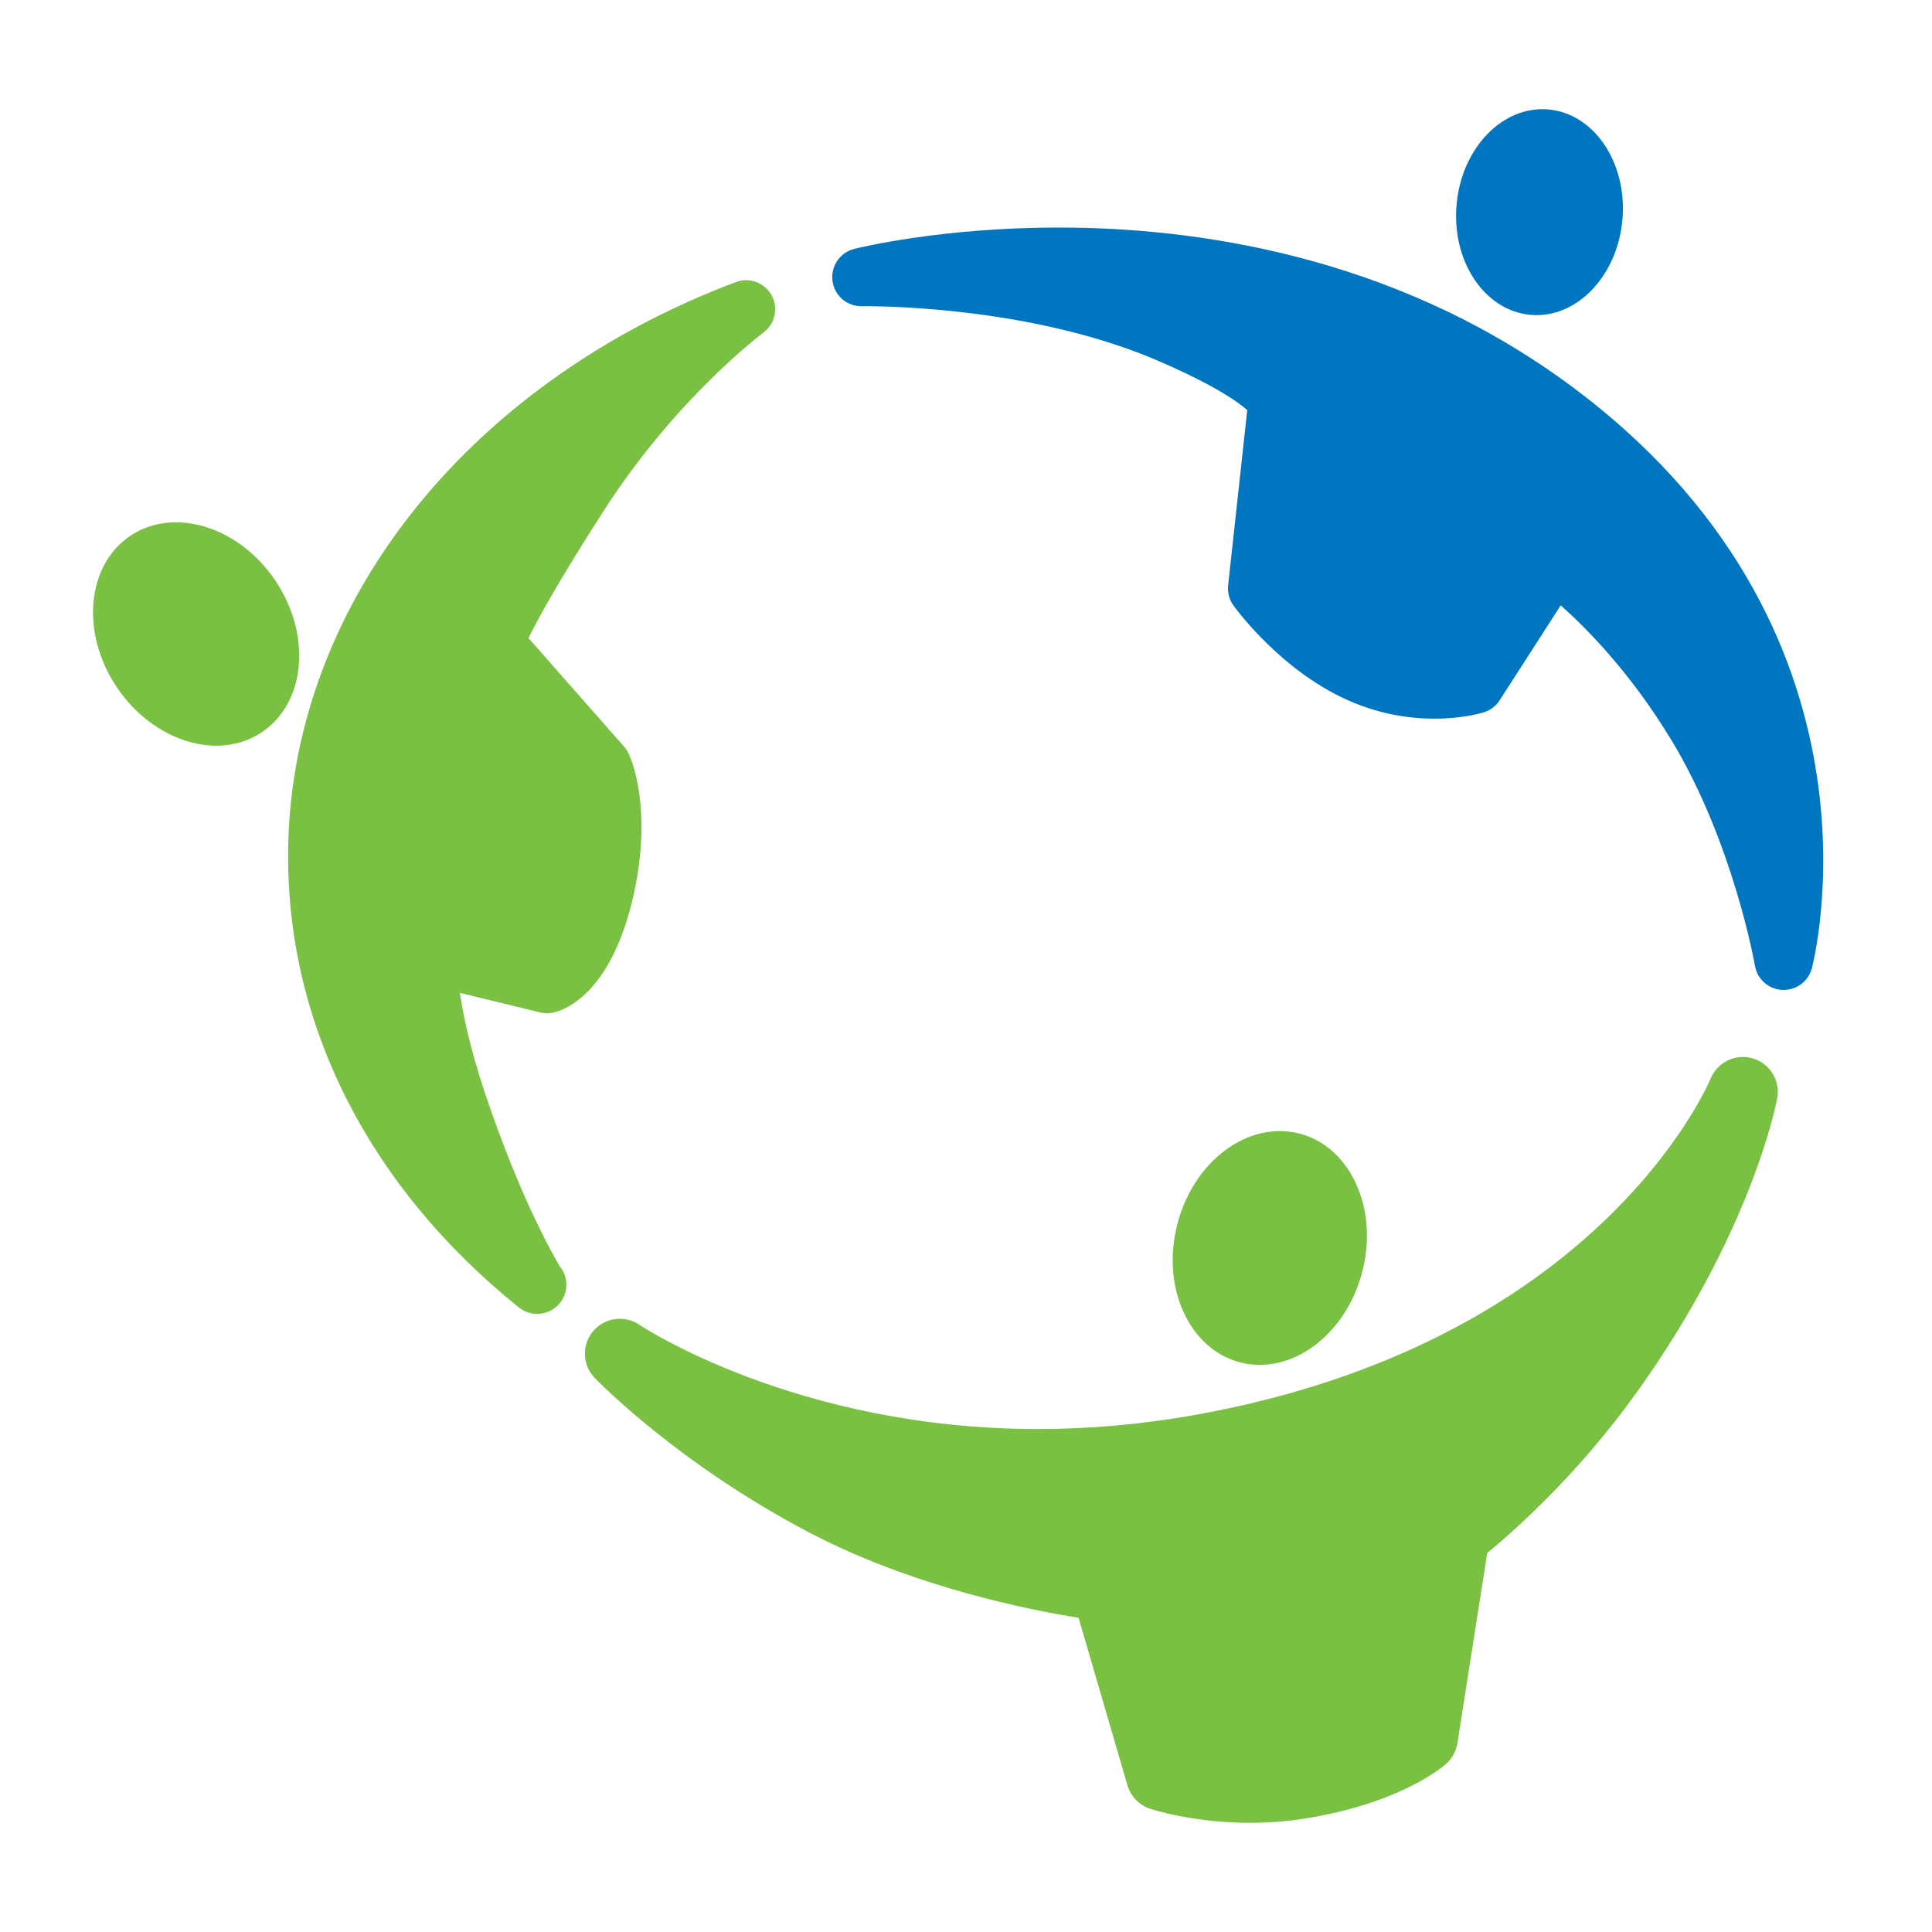
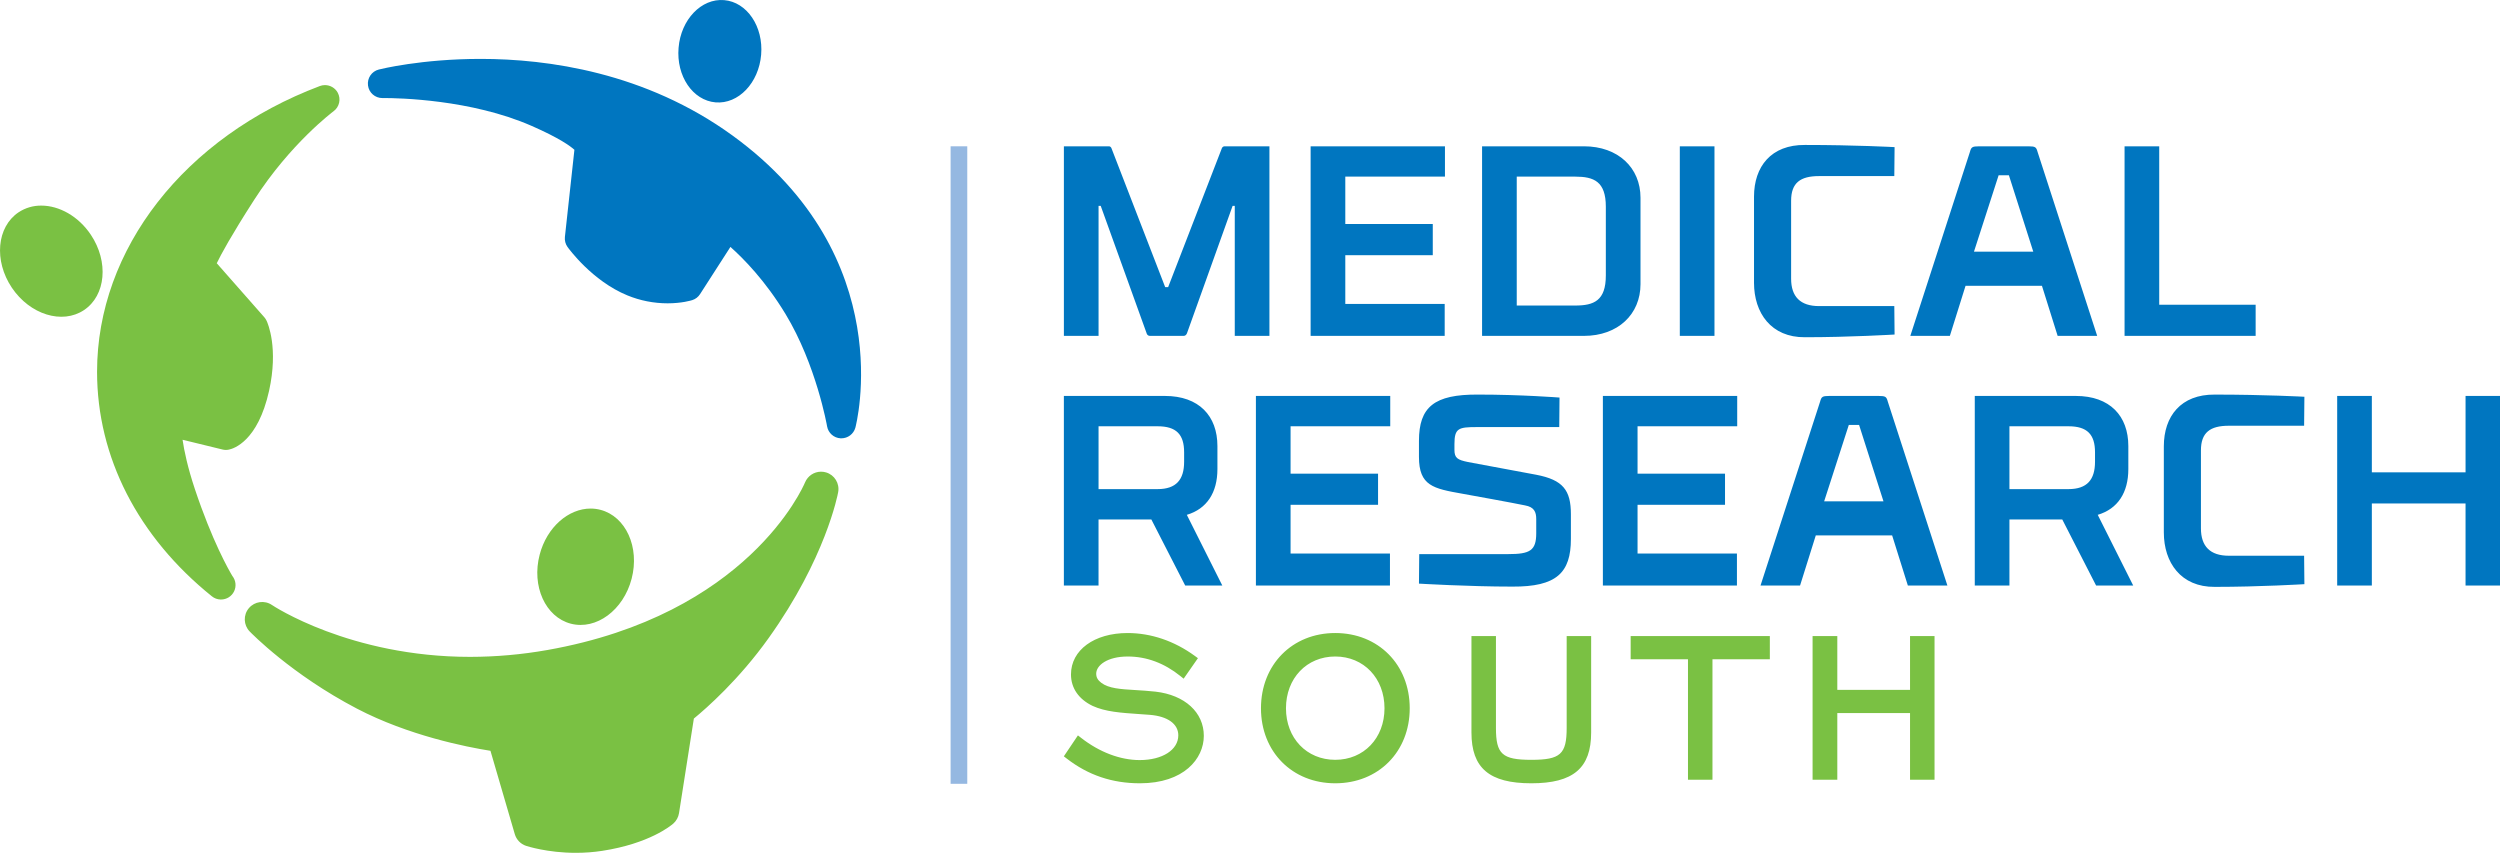
- <svg xmlns="http://www.w3.org/2000/svg" version="1.1" id="Layer_1" x="0px" y="0px" width="103.833px" height="103.833px" viewBox="-2.333 -1.833 103.833 103.833" enable-background="new -2.333 -1.833 103.833 103.833" xml:space="preserve">
-   <g>
-     <g>
-       <g>
-         <g>
-           <path fill="#7AC143" d="M91.874,55.05c-0.92-0.275-1.894,0.189-2.269,1.078c-0.244,0.577-6.237,14.282-27.834,18.105      c-2.776,0.488-5.579,0.736-8.33,0.736c-12.993,0-21.325-5.546-21.402-5.6c-0.793-0.54-1.875-0.398-2.494,0.339      c-0.621,0.733-0.587,1.821,0.082,2.513c0.182,0.188,4.514,4.641,11.584,8.338c5.565,2.906,11.807,4.139,14.422,4.555      l2.628,9.005c0.175,0.591,0.625,1.06,1.208,1.256c0.096,0.032,2.313,0.757,5.377,0.757c0.968,0,1.926-0.07,2.856-0.215      c5.093-0.783,7.427-2.727,7.677-2.945c0.328-0.291,0.545-0.685,0.614-1.117l1.604-10.223c1.385-1.137,4.869-4.197,8.071-8.684      c6.15-8.604,7.464-15.477,7.514-15.762C93.357,56.241,92.791,55.324,91.874,55.05z" />
-         </g>
-         <g>
-           <path fill="#7AC143" d="M64.311,71.386c2.746,0.713,5.683-1.459,6.567-4.857c0.885-3.396-0.622-6.721-3.365-7.438      c-2.746-0.714-5.688,1.454-6.567,4.852C60.058,67.334,61.565,70.667,64.311,71.386z" />
-         </g>
-       </g>
-     </g>
-     <g>
-       <g>
-         <g>
-           <path fill="#7AC143" d="M39.141,14.045c-0.377-0.688-1.198-0.993-1.927-0.72C22.595,18.841,13.15,30.951,13.15,44.181      c0,9.208,4.404,17.815,12.398,24.25c0.274,0.225,0.6,0.334,0.931,0.348c0.021,0,0.043,0,0.063,0      c0.865,0,1.565-0.701,1.565-1.565c0-0.371-0.131-0.709-0.346-0.978c-0.4-0.666-2.183-3.789-4.059-9.414      c-0.767-2.309-1.141-4.078-1.32-5.295l4.314,1.052c0.225,0.058,0.457,0.062,0.682,0.012c0.512-0.101,3.132-0.892,4.346-6.349      c1.024-4.609-0.129-7.28-0.268-7.568c-0.062-0.134-0.144-0.261-0.242-0.374l-5.14-5.837c0.453-0.938,1.532-2.943,4.029-6.828      c3.927-6.111,8.54-9.55,8.586-9.586C39.318,15.586,39.511,14.731,39.141,14.045z" />
-         </g>
-         <g>
-           <path fill="#7AC143" d="M12.474,29.383c-1.955-2.917-5.446-3.997-7.803-2.421C2.316,28.544,1.99,32.186,3.942,35.1      c1.955,2.912,5.447,3.997,7.801,2.418C14.099,35.938,14.424,32.296,12.474,29.383z" />
-         </g>
-       </g>
-     </g>
-     <g>
-       <path fill="#0076C0" d="M79.941,15.09c2.463,0.207,4.667-2.095,4.923-5.146c0.257-3.047-1.532-5.688-3.997-5.896    c-2.46-0.208-4.669,2.098-4.92,5.146C75.688,12.243,77.475,14.882,79.941,15.09z" />
-       <path fill="#0076C0" d="M81.782,18.677c-9.42-6.842-19.993-8.281-27.201-8.281c-6.416,0-10.824,1.104-11.008,1.148    c-0.77,0.197-1.271,0.938-1.164,1.724c0.1,0.778,0.764,1.357,1.549,1.357h0.022l0.179-0.002c1.513,0,9.38,0.144,15.903,3    c3.038,1.329,4.218,2.206,4.637,2.587l-1.027,9.412c-0.04,0.383,0.057,0.766,0.281,1.08c0.107,0.146,2.651,3.668,6.465,5.231    c1.395,0.571,2.857,0.858,4.348,0.858c1.532,0,2.557-0.312,2.665-0.348c0.346-0.109,0.64-0.338,0.836-0.645l3.279-5.098    c1.401,1.245,3.764,3.635,5.954,7.252c3.313,5.473,4.477,12.053,4.485,12.123c0.128,0.722,0.734,1.258,1.463,1.294    c0.029,0,0.058,0,0.082,0c0.697,0,1.316-0.464,1.508-1.14C95.084,50.044,99.913,31.848,81.782,18.677z" />
-     </g>
-   </g>
+ <svg xmlns="http://www.w3.org/2000/svg" viewbox="0 0 270 92.097">
+   <path d="M102.656 15.799h1.8v68.845h-1.8z" fill="#95b8e1" />
+   <path d="M131.94 16.033s.058-.234.321-.234h4.825v20.473h-3.743V22.234h-.234l-4.913 13.716s-.088.322-.38.322h-3.626c-.322 0-.38-.322-.38-.322l-4.942-13.716h-.234v14.038h-3.744V15.799h4.855c.234 0 .292.234.292.234l5.791 14.974h.321zm9.595-.234h14.507v3.275H145.28v5.118h9.446v3.364h-9.446v5.264h10.733v3.451h-14.478V15.799zm18.515 0h10.997c3.685 0 6.112 2.311 6.112 5.557v9.33c0 3.246-2.428 5.586-6.112 5.586H160.05zm13.365 6.522c0-2.72-1.285-3.247-3.304-3.247h-6.317v13.921h6.317c2.02 0 3.304-.526 3.304-3.246zm11.732 13.951h-3.743V15.799h3.743zm19.42-17.256h-8.13c-2.02 0-3.013.731-3.013 2.662v8.423c0 1.93.993 2.954 3.012 2.954h8.131l.03 3.071s-4.826.292-9.68.292c-3.658.029-5.5-2.632-5.5-5.878v-9.3c0-3.247 1.842-5.616 5.5-5.586 5.438 0 9.68.234 9.68.234zm15.943 11.845h-8.248l-1.695 5.411h-4.27s6.17-19.04 6.433-19.858c.146-.526.234-.614.995-.614h5.322c.761 0 .85.088.995.614.263.819 6.434 19.858 6.434 19.858h-4.27zm-7.34-3.685h6.404l-2.632-8.248h-1.11zm16.263-11.377h3.743v17.109h10.412v3.363h-14.155zm-110.8 47.432h-3.745V42.758h10.91c3.684 0 5.672 2.164 5.672 5.411v2.486c0 2.544-1.14 4.3-3.305 4.942l3.832 7.633h-4.007l-3.656-7.135h-5.703v7.136zm9.241-13.366v-1.023c0-1.931-.848-2.808-2.866-2.808h-6.375v6.786h6.375c2.017-.001 2.866-1.024 2.866-2.955zm7.753-7.107h14.506v3.275H139.37v5.119h9.447v3.363h-9.447v5.264h10.732v3.451h-14.476V42.758zm32.758 3.363h-8.89c-1.989 0-2.429.117-2.429 1.843v.614c0 .878.322 1.083 1.463 1.317 0 0 5.995 1.11 7.37 1.374 2.895.556 3.743 1.667 3.743 4.27v2.662c0 3.655-1.55 5.176-6.317 5.147-4.708 0-10.09-.322-10.09-.322l.028-3.188h9.623c2.34 0 3.013-.38 3.013-2.252v-1.521c0-.761-.206-1.315-1.229-1.491-1.404-.292-5.792-1.082-6.757-1.258-3.129-.555-4.679-.849-4.679-3.977v-1.727c0-3.656 1.638-5.031 6.375-5.001 4.71 0 8.804.322 8.804.322zm4.711-3.363h14.506v3.275H176.84v5.119h9.446v3.363h-9.446v5.264h10.733v3.451h-14.477V42.758zm31.238 15.062h-8.247l-1.697 5.41h-4.27s6.17-19.039 6.434-19.858c.146-.526.234-.614.994-.614h5.323c.761 0 .85.088.994.614.264.819 6.435 19.858 6.435 19.858h-4.27zm-7.342-3.684h6.405l-2.633-8.248h-1.11zM217 63.231h-3.743V42.758h10.908c3.687 0 5.675 2.164 5.675 5.411v2.486c0 2.544-1.14 4.3-3.305 4.942l3.83 7.633h-4.006l-3.655-7.135H217zm9.242-13.366v-1.023c0-1.931-.849-2.808-2.865-2.808H217v6.786h6.377c2.017-.001 2.865-1.024 2.865-2.955zm22.581-3.889h-8.13c-2.02 0-3.013.731-3.013 2.661v8.424c0 1.93.993 2.953 3.012 2.953h8.131l.03 3.071s-4.826.292-9.68.292c-3.658.029-5.5-2.632-5.5-5.879v-9.3c0-3.247 1.842-5.616 5.5-5.586 5.438 0 9.68.234 9.68.234zm3.571-3.218h3.743v8.248h10.12v-8.248H270V63.23h-3.744v-8.861h-10.119v8.861h-3.743z" fill="#0076c0" />
+   <path d="M123.1 84.588c-2.997 0-5.585-.875-7.913-2.678l-.302-.234 1.521-2.261.346.27c1.981 1.545 4.226 2.396 6.322 2.396 2.457 0 4.172-1.1 4.172-2.675 0-1.225-1.144-2.05-3.059-2.209a162.99 162.99 0 0 0-1.116-.08c-2.063-.141-3.693-.253-5.077-.885-1.51-.725-2.338-1.932-2.338-3.4 0-2.632 2.513-4.47 6.11-4.47 2.54 0 5.055.856 7.276 2.479l.322.236-1.542 2.214-.34-.275c-1.749-1.407-3.663-2.119-5.69-2.119-2.217 0-3.412.955-3.412 1.855 0 .396.164.691.55.985.801.609 2.077.687 3.694.784.65.04 1.385.085 2.157.17 3.172.365 5.22 2.238 5.22 4.771.001 2.47-2.159 5.126-6.9 5.126zm21.093 0c-4.646 0-8.02-3.406-8.02-8.101 0-4.708 3.373-8.126 8.02-8.126 4.661 0 8.044 3.418 8.044 8.126 0 4.695-3.383 8.101-8.044 8.101zm0-13.692c-3.083 0-5.32 2.351-5.32 5.592 0 3.226 2.237 5.565 5.32 5.565 3.082 0 5.32-2.34 5.32-5.565 0-3.242-2.238-5.592-5.32-5.592zm21.176 13.692c-4.532 0-6.466-1.64-6.466-5.482V68.688h2.645v9.928c0 2.828.68 3.438 3.821 3.438 3.14 0 3.817-.609 3.817-3.438v-9.928h2.643v10.418c0 3.842-1.932 5.482-6.46 5.482zm19.561-.381h-2.644V71.194h-6.19v-2.506h15.03v2.507h-6.196zm23.982 0h-2.646v-7.202h-7.854v7.202h-2.67V68.688h2.67v5.809h7.854v-5.809h2.646zM35.05 9.191a1.57 1.57 0 0 0-.503.098c-14.62 5.516-24.065 17.627-24.065 30.857 0 9.208 4.405 17.815 12.399 24.25.274.224.6.333.931.346h.063a1.564 1.564 0 0 0 1.219-2.54c-.4-.667-2.183-3.79-4.059-9.415-.767-2.309-1.141-4.08-1.32-5.297l4.314 1.053c.225.057.457.062.682.012.512-.101 3.132-.893 4.346-6.35 1.024-4.609-.129-7.278-.268-7.566a1.597 1.597 0 0 0-.242-.375l-5.139-5.836c.453-.938 1.53-2.943 4.028-6.828 3.927-6.111 8.54-9.55 8.585-9.586a1.564 1.564 0 0 0 .452-2.004 1.57 1.57 0 0 0-1.422-.819zM4.464 22.203a4.365 4.365 0 0 0-2.46.725c-2.353 1.582-2.68 5.222-.728 8.136 1.955 2.912 5.447 3.997 7.801 2.418 2.355-1.58 2.682-5.221.73-8.134-1.343-2.006-3.415-3.142-5.343-3.145zM88.65 50.938a1.878 1.878 0 0 0-1.713 1.156c-.243.577-6.236 14.28-27.833 18.103a48.262 48.262 0 0 1-8.33.739c-12.994 0-21.326-5.546-21.403-5.6a1.88 1.88 0 0 0-2.494.338 1.875 1.875 0 0 0 .082 2.513c.182.189 4.514 4.64 11.584 8.338 5.565 2.906 11.807 4.14 14.422 4.555l2.629 9.004c.175.591.624 1.06 1.207 1.256.096.032 2.313.758 5.377.758.968 0 1.927-.071 2.857-.215 5.093-.783 7.426-2.727 7.676-2.945.328-.291.546-.687.615-1.12l1.604-10.22c1.385-1.137 4.868-4.198 8.07-8.684 6.15-8.604 7.464-15.478 7.514-15.762a1.871 1.871 0 0 0-1.307-2.136 1.878 1.878 0 0 0-.557-.078zM63.81 54.92c-2.414-.017-4.764 2.015-5.533 4.988-.888 3.391.62 6.725 3.366 7.444 2.746.712 5.684-1.46 6.568-4.858.885-3.396-.622-6.721-3.365-7.437a4.226 4.226 0 0 0-1.035-.137z" fill="#7ac143" />
+   <path d="M77.274 11.055c2.463.207 4.667-2.095 4.923-5.146C82.454 2.862 80.665.221 78.2.013c-2.46-.208-4.669 2.098-4.92 5.146-.26 3.049 1.527 5.688 3.994 5.896zm1.84 3.587c-9.42-6.842-19.993-8.281-27.2-8.281-6.417 0-10.825 1.104-11.009 1.148a1.563 1.563 0 0 0-1.164 1.724c.1.778.764 1.357 1.55 1.357h.021l.18-.002c1.512 0 9.38.144 15.902 3 3.038 1.329 4.218 2.206 4.637 2.587l-1.027 9.412c-.04.383.057.766.281 1.08.107.146 2.651 3.668 6.465 5.231a11.42 11.42 0 0 0 4.348.858c1.532 0 2.557-.312 2.665-.348.346-.109.64-.338.836-.645l3.28-5.098c1.4 1.245 3.763 3.635 5.953 7.252 3.313 5.473 4.477 12.053 4.485 12.123a1.565 1.565 0 0 0 1.463 1.294h.082c.697 0 1.316-.463 1.508-1.14.047-.185 4.875-18.381-13.256-31.552z" fill="#0076c0" />
</svg>
